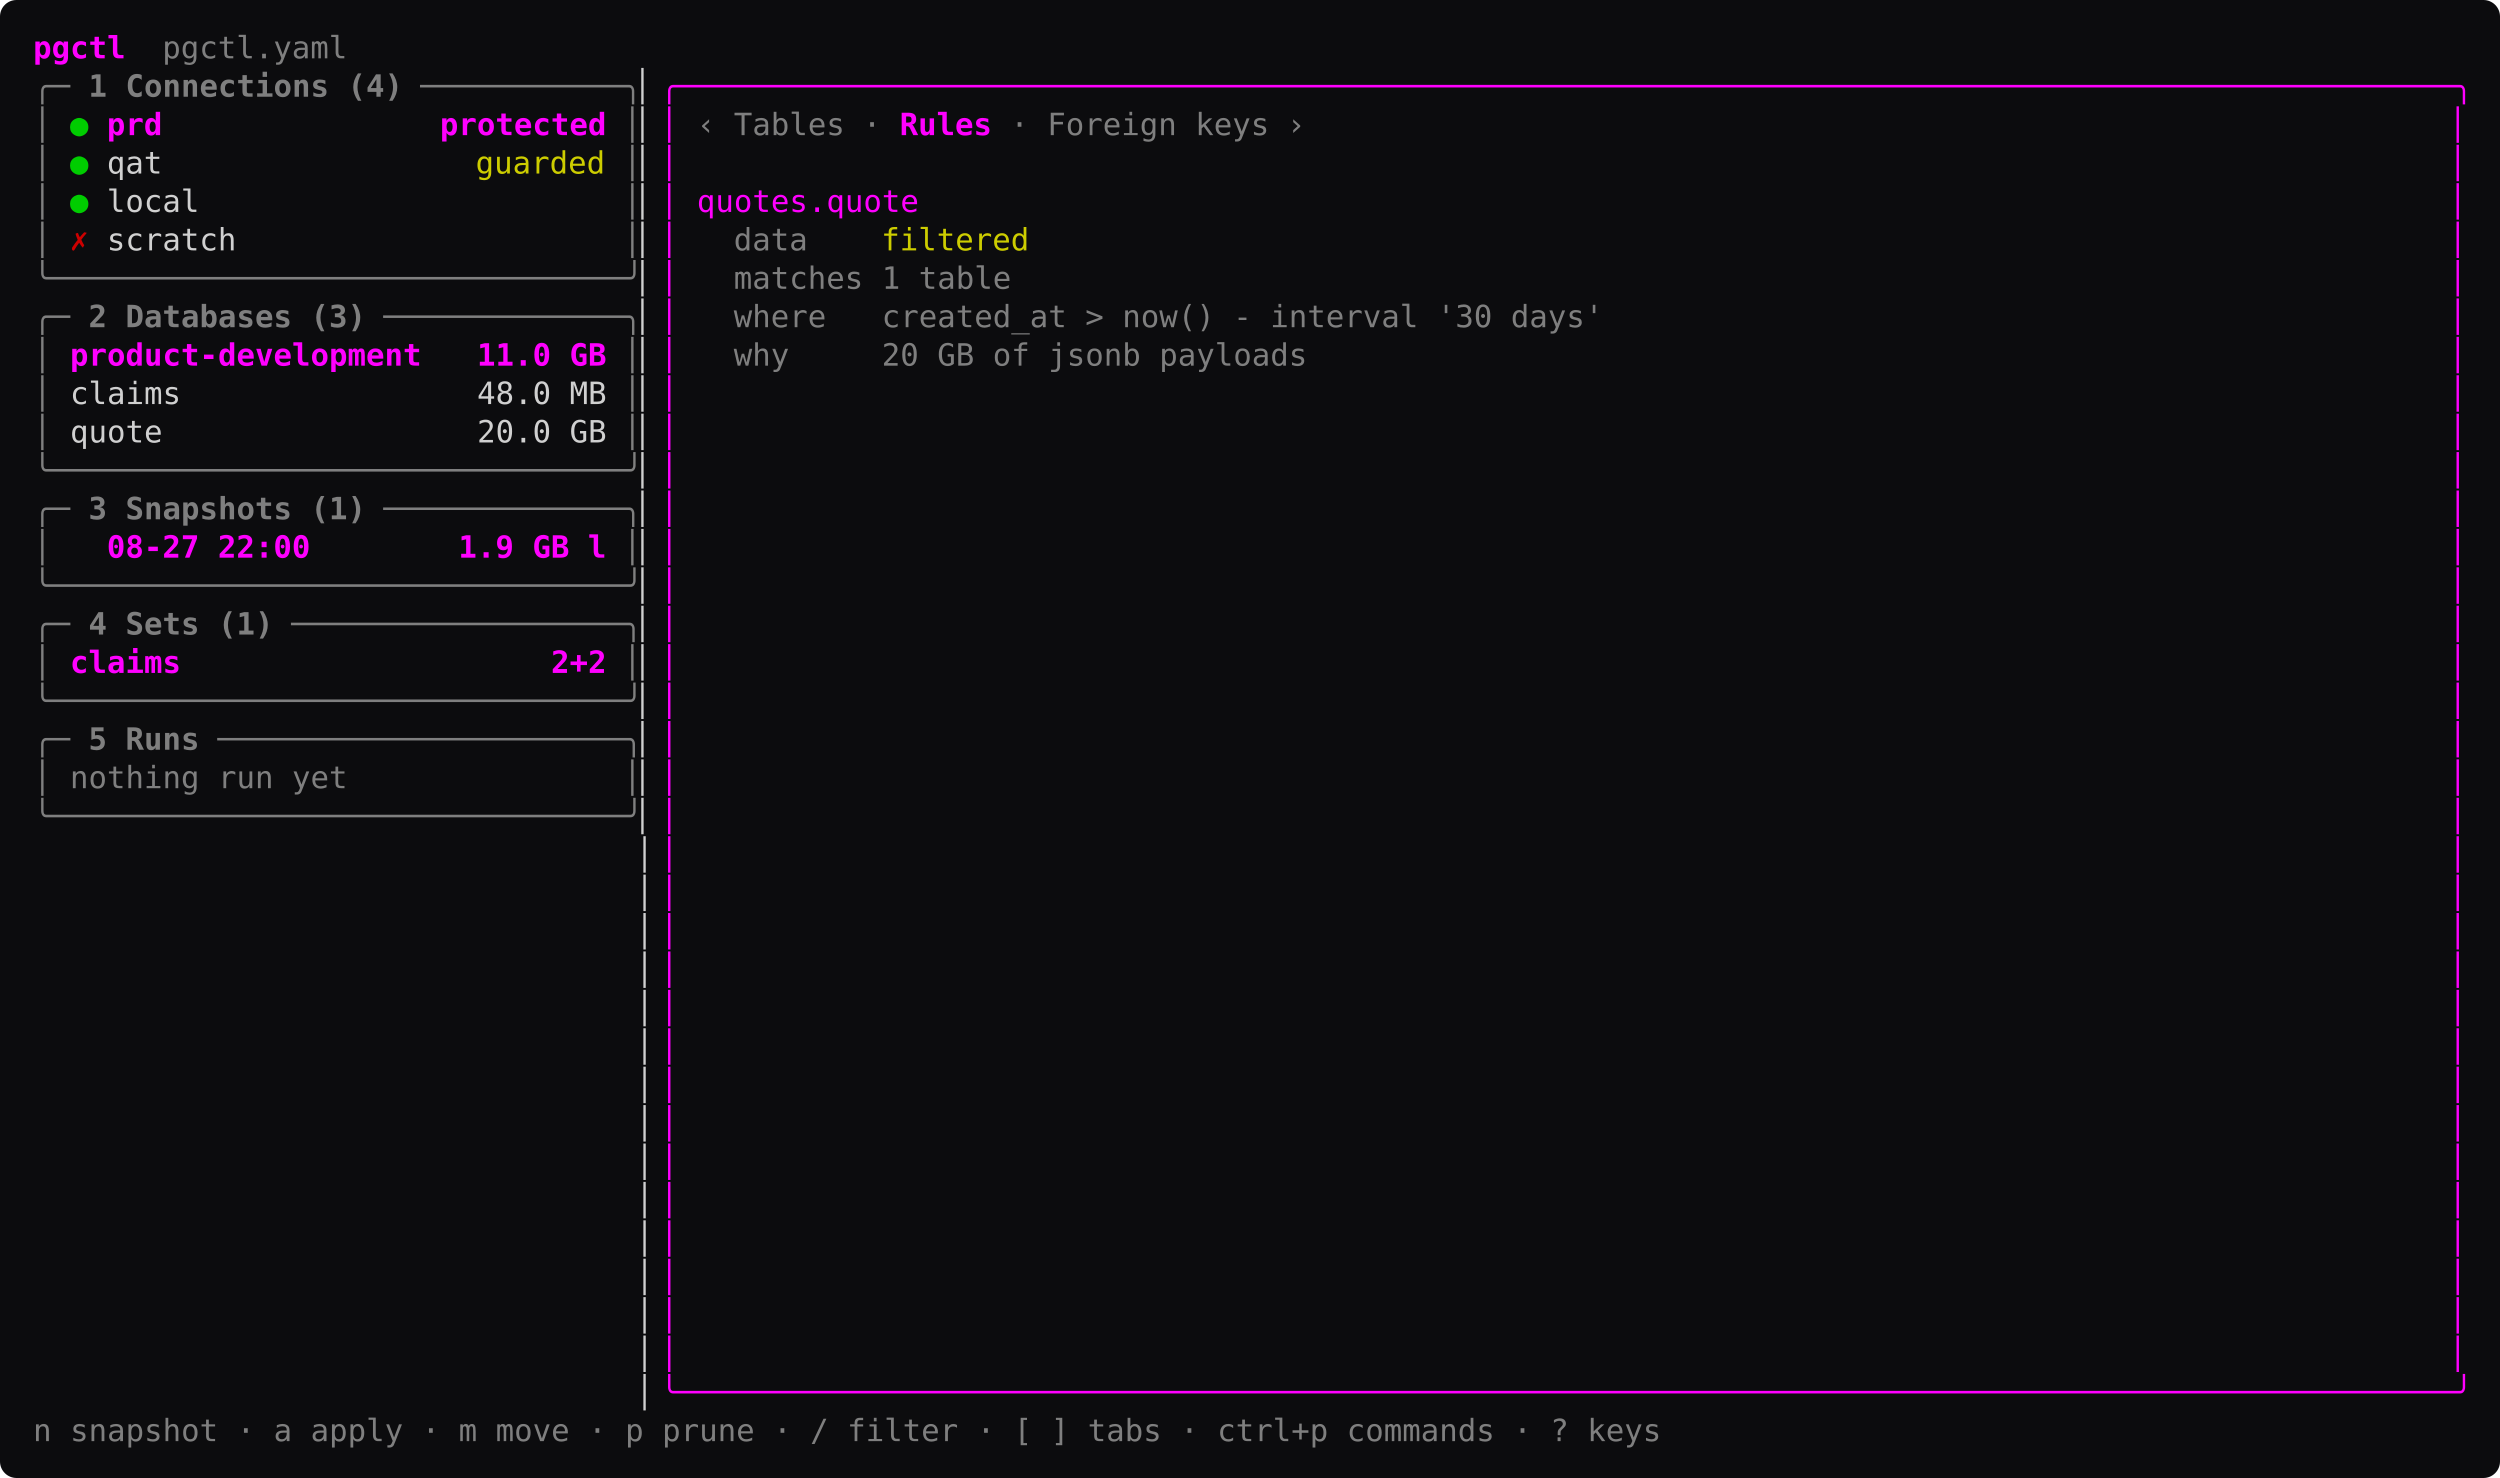
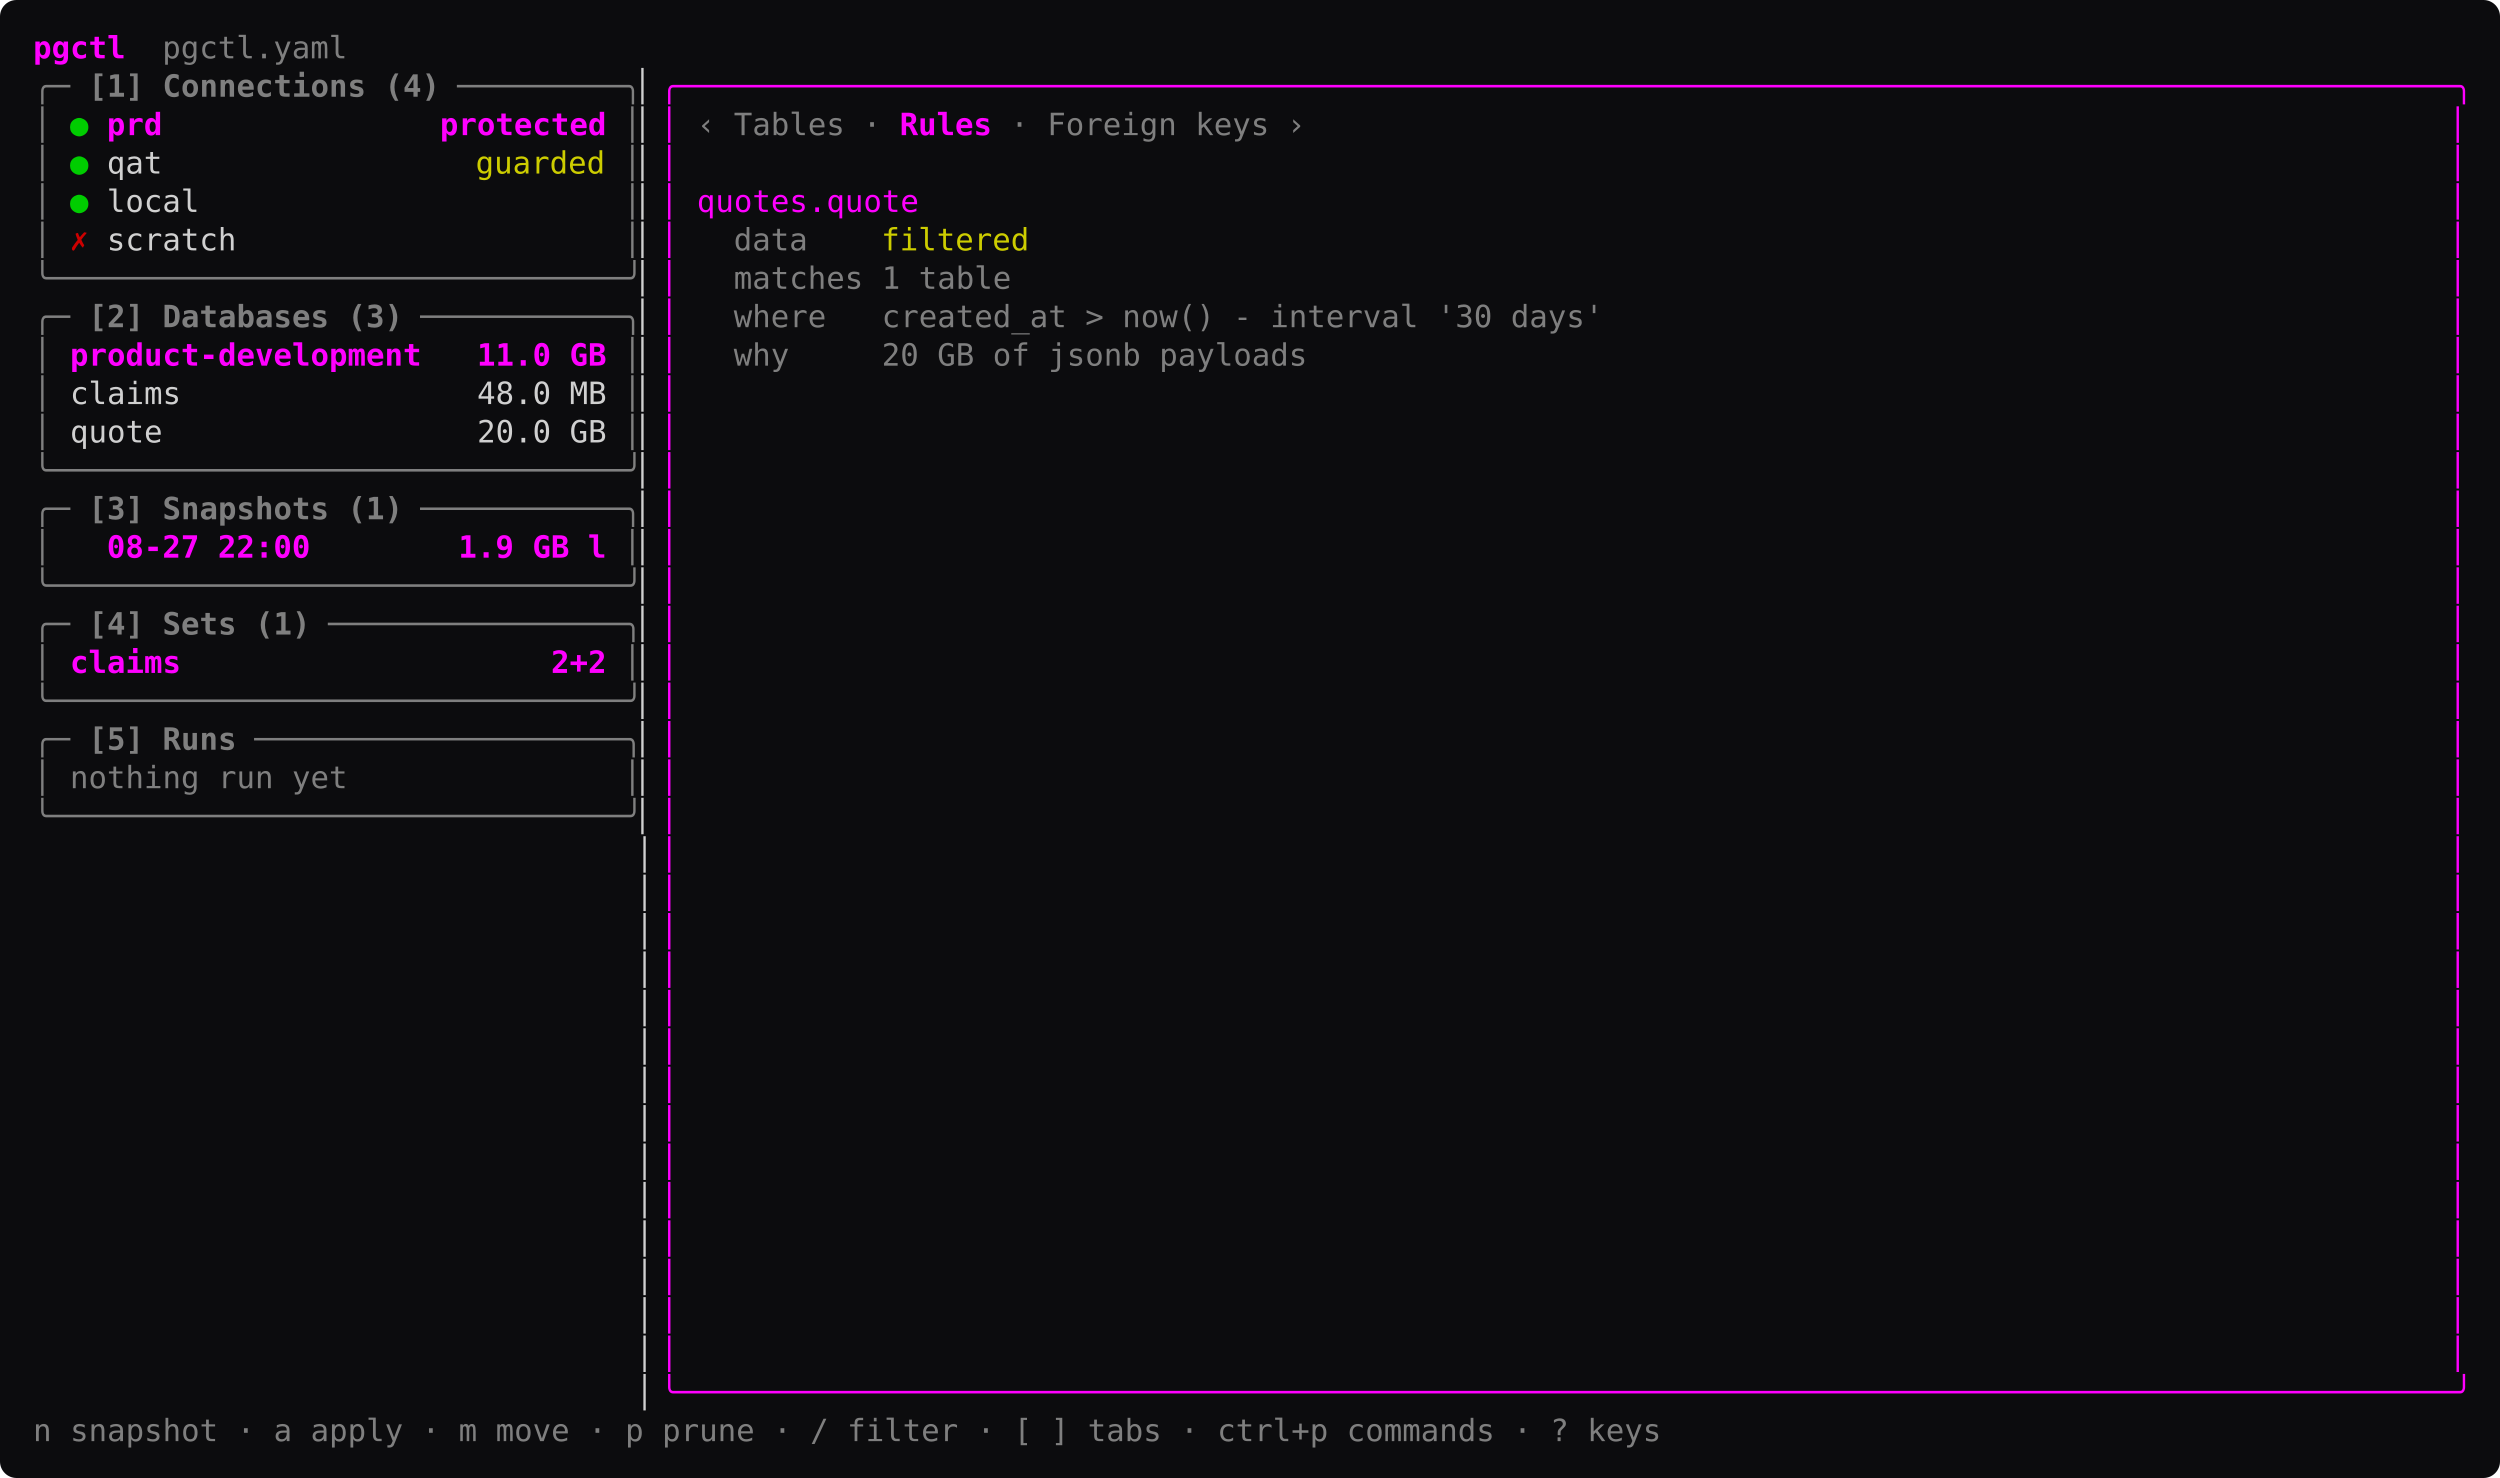
<svg xmlns="http://www.w3.org/2000/svg" width="1057.6" height="625.25" viewBox="0 0 1057.6 625.25" font-family="ui-monospace, 'SF Mono', SFMono-Regular, Menlo, Consolas, 'DejaVu Sans Mono', monospace" font-size="13" role="img">
  <rect width="1057.6" height="625.25" rx="7" fill="#0c0c0e" />
  <text x="14" y="24.68" textLength="39" lengthAdjust="spacing" fill="#ff00ff" font-weight="600" xml:space="preserve">pgctl</text>
  <text x="53" y="24.68" textLength="93.6" lengthAdjust="spacing" fill="#7f7f7f" xml:space="preserve">  pgctl.yaml</text>
  <text x="14" y="40.92" textLength="15.6" lengthAdjust="spacing" fill="#7f7f7f" xml:space="preserve">╭─</text>
-   <text x="29.6" y="40.92" textLength="140.4" lengthAdjust="spacing" fill="#7f7f7f" font-weight="600" xml:space="preserve"> 1 Connections (4)</text>
-   <text x="177.8" y="40.92" textLength="93.6" lengthAdjust="spacing" fill="#7f7f7f" xml:space="preserve">───────────╮</text>
+   <text x="29.6" y="40.92" textLength="156" lengthAdjust="spacing" fill="#7f7f7f" font-weight="600" xml:space="preserve"> [1] Connections (4)</text>
+   <text x="193.4" y="40.92" textLength="78" lengthAdjust="spacing" fill="#7f7f7f" xml:space="preserve">─────────╮</text>
  <text x="271.4" y="40.92" textLength="7.8" lengthAdjust="spacing" fill="#d0d0d0" xml:space="preserve">▏</text>
  <text x="279.2" y="40.92" textLength="764.4" lengthAdjust="spacing" fill="#ff00ff" xml:space="preserve">╭────────────────────────────────────────────────────────────────────────────────────────────────╮</text>
  <text x="14" y="57.17" textLength="7.8" lengthAdjust="spacing" fill="#7f7f7f" xml:space="preserve">│</text>
  <text x="29.6" y="57.17" textLength="7.8" lengthAdjust="spacing" fill="#00cd00" xml:space="preserve">●</text>
  <text x="45.2" y="57.17" textLength="210.6" lengthAdjust="spacing" fill="#ff00ff" font-weight="600" xml:space="preserve">prd               protected</text>
  <text x="263.6" y="57.17" textLength="7.8" lengthAdjust="spacing" fill="#7f7f7f" xml:space="preserve">│</text>
  <text x="271.4" y="57.17" textLength="7.8" lengthAdjust="spacing" fill="#d0d0d0" xml:space="preserve">▏</text>
  <text x="279.2" y="57.17" textLength="7.8" lengthAdjust="spacing" fill="#ff00ff" xml:space="preserve">│</text>
  <text x="294.8" y="57.17" textLength="7.8" lengthAdjust="spacing" fill="#7f7f7f" xml:space="preserve">‹</text>
  <text x="302.6" y="57.17" textLength="54.6" lengthAdjust="spacing" fill="#7f7f7f" xml:space="preserve"> Tables</text>
  <text x="365" y="57.17" textLength="7.8" lengthAdjust="spacing" fill="#7f7f7f" xml:space="preserve">·</text>
  <text x="380.6" y="57.17" textLength="7.8" lengthAdjust="spacing" fill="#ff00ff" font-weight="600" xml:space="preserve">R</text>
  <text x="388.4" y="57.17" textLength="7.8" lengthAdjust="spacing" fill="#ff00ff" font-weight="600" xml:space="preserve">u</text>
  <text x="396.2" y="57.17" textLength="7.8" lengthAdjust="spacing" fill="#ff00ff" font-weight="600" xml:space="preserve">l</text>
  <text x="404" y="57.17" textLength="7.8" lengthAdjust="spacing" fill="#ff00ff" font-weight="600" xml:space="preserve">e</text>
  <text x="411.8" y="57.17" textLength="7.8" lengthAdjust="spacing" fill="#ff00ff" font-weight="600" xml:space="preserve">s</text>
  <text x="427.4" y="57.17" textLength="7.8" lengthAdjust="spacing" fill="#7f7f7f" xml:space="preserve">·</text>
  <text x="435.2" y="57.17" textLength="101.4" lengthAdjust="spacing" fill="#7f7f7f" xml:space="preserve"> Foreign keys</text>
  <text x="544.4" y="57.17" textLength="7.8" lengthAdjust="spacing" fill="#7f7f7f" xml:space="preserve">›</text>
  <text x="1035.8" y="57.17" textLength="7.8" lengthAdjust="spacing" fill="#ff00ff" xml:space="preserve">│</text>
  <text x="14" y="73.42" textLength="7.8" lengthAdjust="spacing" fill="#7f7f7f" xml:space="preserve">│</text>
  <text x="29.6" y="73.42" textLength="7.8" lengthAdjust="spacing" fill="#00cd00" xml:space="preserve">●</text>
  <text x="45.2" y="73.42" textLength="23.4" lengthAdjust="spacing" fill="#d0d0d0" xml:space="preserve">qat</text>
  <text x="201.2" y="73.42" textLength="54.6" lengthAdjust="spacing" fill="#cdcd00" xml:space="preserve">guarded</text>
  <text x="263.6" y="73.42" textLength="7.8" lengthAdjust="spacing" fill="#7f7f7f" xml:space="preserve">│</text>
  <text x="271.4" y="73.42" textLength="7.8" lengthAdjust="spacing" fill="#d0d0d0" xml:space="preserve">▏</text>
  <text x="279.2" y="73.42" textLength="7.8" lengthAdjust="spacing" fill="#ff00ff" xml:space="preserve">│</text>
  <text x="1035.8" y="73.42" textLength="7.8" lengthAdjust="spacing" fill="#ff00ff" xml:space="preserve">│</text>
  <text x="14" y="89.67" textLength="7.8" lengthAdjust="spacing" fill="#7f7f7f" xml:space="preserve">│</text>
  <text x="29.6" y="89.67" textLength="7.8" lengthAdjust="spacing" fill="#00cd00" xml:space="preserve">●</text>
  <text x="45.2" y="89.67" textLength="39" lengthAdjust="spacing" fill="#d0d0d0" xml:space="preserve">local</text>
  <text x="263.6" y="89.67" textLength="7.8" lengthAdjust="spacing" fill="#7f7f7f" xml:space="preserve">│</text>
  <text x="271.4" y="89.67" textLength="7.8" lengthAdjust="spacing" fill="#d0d0d0" xml:space="preserve">▏</text>
  <text x="279.2" y="89.67" textLength="7.8" lengthAdjust="spacing" fill="#ff00ff" xml:space="preserve">│</text>
  <text x="294.8" y="89.67" textLength="93.6" lengthAdjust="spacing" fill="#ff00ff" xml:space="preserve">quotes.quote</text>
  <text x="1035.8" y="89.67" textLength="7.8" lengthAdjust="spacing" fill="#ff00ff" xml:space="preserve">│</text>
  <text x="14" y="105.92" textLength="7.8" lengthAdjust="spacing" fill="#7f7f7f" xml:space="preserve">│</text>
  <text x="29.6" y="105.92" textLength="7.8" lengthAdjust="spacing" fill="#cd0000" font-weight="600" xml:space="preserve">✗</text>
  <text x="45.2" y="105.92" textLength="54.6" lengthAdjust="spacing" fill="#d0d0d0" xml:space="preserve">scratch</text>
  <text x="263.6" y="105.92" textLength="7.8" lengthAdjust="spacing" fill="#7f7f7f" xml:space="preserve">│</text>
  <text x="271.4" y="105.92" textLength="7.8" lengthAdjust="spacing" fill="#d0d0d0" xml:space="preserve">▏</text>
  <text x="279.2" y="105.92" textLength="7.8" lengthAdjust="spacing" fill="#ff00ff" xml:space="preserve">│</text>
  <text x="310.4" y="105.92" textLength="31.2" lengthAdjust="spacing" fill="#7f7f7f" xml:space="preserve">data</text>
  <text x="372.8" y="105.92" textLength="62.4" lengthAdjust="spacing" fill="#cdcd00" xml:space="preserve">filtered</text>
  <text x="1035.8" y="105.92" textLength="7.8" lengthAdjust="spacing" fill="#ff00ff" xml:space="preserve">│</text>
  <text x="14" y="122.17" textLength="257.4" lengthAdjust="spacing" fill="#7f7f7f" xml:space="preserve">╰───────────────────────────────╯</text>
  <text x="271.4" y="122.17" textLength="7.8" lengthAdjust="spacing" fill="#d0d0d0" xml:space="preserve">▏</text>
  <text x="279.2" y="122.17" textLength="7.8" lengthAdjust="spacing" fill="#ff00ff" xml:space="preserve">│</text>
  <text x="310.4" y="122.17" textLength="117" lengthAdjust="spacing" fill="#7f7f7f" xml:space="preserve">matches 1 table</text>
  <text x="1035.8" y="122.17" textLength="7.8" lengthAdjust="spacing" fill="#ff00ff" xml:space="preserve">│</text>
  <text x="14" y="138.43" textLength="15.6" lengthAdjust="spacing" fill="#7f7f7f" xml:space="preserve">╭─</text>
-   <text x="29.6" y="138.43" textLength="124.8" lengthAdjust="spacing" fill="#7f7f7f" font-weight="600" xml:space="preserve"> 2 Databases (3)</text>
-   <text x="162.2" y="138.43" textLength="109.2" lengthAdjust="spacing" fill="#7f7f7f" xml:space="preserve">─────────────╮</text>
+   <text x="29.6" y="138.43" textLength="140.4" lengthAdjust="spacing" fill="#7f7f7f" font-weight="600" xml:space="preserve"> [2] Databases (3)</text>
+   <text x="177.8" y="138.43" textLength="93.6" lengthAdjust="spacing" fill="#7f7f7f" xml:space="preserve">───────────╮</text>
  <text x="271.4" y="138.43" textLength="7.8" lengthAdjust="spacing" fill="#d0d0d0" xml:space="preserve">▏</text>
  <text x="279.2" y="138.43" textLength="7.8" lengthAdjust="spacing" fill="#ff00ff" xml:space="preserve">│</text>
  <text x="310.4" y="138.43" textLength="366.6" lengthAdjust="spacing" fill="#7f7f7f" xml:space="preserve">where   created_at &gt; now() - interval '30 days'</text>
  <text x="1035.8" y="138.43" textLength="7.8" lengthAdjust="spacing" fill="#ff00ff" xml:space="preserve">│</text>
  <text x="14" y="154.68" textLength="7.8" lengthAdjust="spacing" fill="#7f7f7f" xml:space="preserve">│</text>
  <text x="29.6" y="154.68" textLength="226.2" lengthAdjust="spacing" fill="#ff00ff" font-weight="600" xml:space="preserve">product-development   11.0 GB</text>
  <text x="263.6" y="154.68" textLength="7.8" lengthAdjust="spacing" fill="#7f7f7f" xml:space="preserve">│</text>
  <text x="271.4" y="154.68" textLength="7.8" lengthAdjust="spacing" fill="#d0d0d0" xml:space="preserve">▏</text>
  <text x="279.2" y="154.68" textLength="7.8" lengthAdjust="spacing" fill="#ff00ff" xml:space="preserve">│</text>
  <text x="310.4" y="154.68" textLength="241.8" lengthAdjust="spacing" fill="#7f7f7f" xml:space="preserve">why     20 GB of jsonb payloads</text>
  <text x="1035.8" y="154.68" textLength="7.8" lengthAdjust="spacing" fill="#ff00ff" xml:space="preserve">│</text>
  <text x="14" y="170.93" textLength="7.8" lengthAdjust="spacing" fill="#7f7f7f" xml:space="preserve">│</text>
  <text x="21.8" y="170.93" textLength="234" lengthAdjust="spacing" fill="#d0d0d0" xml:space="preserve"> claims                48.0 MB</text>
  <text x="263.6" y="170.93" textLength="7.8" lengthAdjust="spacing" fill="#7f7f7f" xml:space="preserve">│</text>
  <text x="271.4" y="170.93" textLength="7.8" lengthAdjust="spacing" fill="#d0d0d0" xml:space="preserve">▏</text>
  <text x="279.2" y="170.93" textLength="7.8" lengthAdjust="spacing" fill="#ff00ff" xml:space="preserve">│</text>
  <text x="1035.8" y="170.93" textLength="7.8" lengthAdjust="spacing" fill="#ff00ff" xml:space="preserve">│</text>
  <text x="14" y="187.18" textLength="7.8" lengthAdjust="spacing" fill="#7f7f7f" xml:space="preserve">│</text>
  <text x="21.8" y="187.18" textLength="234" lengthAdjust="spacing" fill="#d0d0d0" xml:space="preserve"> quote                 20.0 GB</text>
  <text x="263.6" y="187.18" textLength="7.8" lengthAdjust="spacing" fill="#7f7f7f" xml:space="preserve">│</text>
  <text x="271.4" y="187.18" textLength="7.8" lengthAdjust="spacing" fill="#d0d0d0" xml:space="preserve">▏</text>
  <text x="279.2" y="187.18" textLength="7.8" lengthAdjust="spacing" fill="#ff00ff" xml:space="preserve">│</text>
  <text x="1035.8" y="187.18" textLength="7.8" lengthAdjust="spacing" fill="#ff00ff" xml:space="preserve">│</text>
  <text x="14" y="203.43" textLength="257.4" lengthAdjust="spacing" fill="#7f7f7f" xml:space="preserve">╰───────────────────────────────╯</text>
  <text x="271.4" y="203.43" textLength="7.8" lengthAdjust="spacing" fill="#d0d0d0" xml:space="preserve">▏</text>
  <text x="279.2" y="203.43" textLength="7.8" lengthAdjust="spacing" fill="#ff00ff" xml:space="preserve">│</text>
  <text x="1035.8" y="203.43" textLength="7.8" lengthAdjust="spacing" fill="#ff00ff" xml:space="preserve">│</text>
  <text x="14" y="219.68" textLength="15.6" lengthAdjust="spacing" fill="#7f7f7f" xml:space="preserve">╭─</text>
-   <text x="29.6" y="219.68" textLength="124.8" lengthAdjust="spacing" fill="#7f7f7f" font-weight="600" xml:space="preserve"> 3 Snapshots (1)</text>
-   <text x="162.2" y="219.68" textLength="109.2" lengthAdjust="spacing" fill="#7f7f7f" xml:space="preserve">─────────────╮</text>
+   <text x="29.6" y="219.68" textLength="140.4" lengthAdjust="spacing" fill="#7f7f7f" font-weight="600" xml:space="preserve"> [3] Snapshots (1)</text>
+   <text x="177.8" y="219.68" textLength="93.6" lengthAdjust="spacing" fill="#7f7f7f" xml:space="preserve">───────────╮</text>
  <text x="271.4" y="219.68" textLength="7.8" lengthAdjust="spacing" fill="#d0d0d0" xml:space="preserve">▏</text>
  <text x="279.2" y="219.68" textLength="7.8" lengthAdjust="spacing" fill="#ff00ff" xml:space="preserve">│</text>
  <text x="1035.8" y="219.68" textLength="7.8" lengthAdjust="spacing" fill="#ff00ff" xml:space="preserve">│</text>
  <text x="14" y="235.93" textLength="7.8" lengthAdjust="spacing" fill="#7f7f7f" xml:space="preserve">│</text>
  <text x="45.2" y="235.93" textLength="210.6" lengthAdjust="spacing" fill="#ff00ff" font-weight="600" xml:space="preserve">08-27 22:00        1.9 GB l</text>
  <text x="263.6" y="235.93" textLength="7.8" lengthAdjust="spacing" fill="#7f7f7f" xml:space="preserve">│</text>
  <text x="271.4" y="235.93" textLength="7.8" lengthAdjust="spacing" fill="#d0d0d0" xml:space="preserve">▏</text>
  <text x="279.2" y="235.93" textLength="7.8" lengthAdjust="spacing" fill="#ff00ff" xml:space="preserve">│</text>
  <text x="1035.8" y="235.93" textLength="7.8" lengthAdjust="spacing" fill="#ff00ff" xml:space="preserve">│</text>
  <text x="14" y="252.18" textLength="257.4" lengthAdjust="spacing" fill="#7f7f7f" xml:space="preserve">╰───────────────────────────────╯</text>
  <text x="271.4" y="252.18" textLength="7.8" lengthAdjust="spacing" fill="#d0d0d0" xml:space="preserve">▏</text>
  <text x="279.2" y="252.18" textLength="7.8" lengthAdjust="spacing" fill="#ff00ff" xml:space="preserve">│</text>
  <text x="1035.8" y="252.18" textLength="7.8" lengthAdjust="spacing" fill="#ff00ff" xml:space="preserve">│</text>
  <text x="14" y="268.43" textLength="15.6" lengthAdjust="spacing" fill="#7f7f7f" xml:space="preserve">╭─</text>
-   <text x="29.6" y="268.43" textLength="85.8" lengthAdjust="spacing" fill="#7f7f7f" font-weight="600" xml:space="preserve"> 4 Sets (1)</text>
-   <text x="123.2" y="268.43" textLength="148.2" lengthAdjust="spacing" fill="#7f7f7f" xml:space="preserve">──────────────────╮</text>
+   <text x="29.6" y="268.43" textLength="101.4" lengthAdjust="spacing" fill="#7f7f7f" font-weight="600" xml:space="preserve"> [4] Sets (1)</text>
+   <text x="138.8" y="268.43" textLength="132.6" lengthAdjust="spacing" fill="#7f7f7f" xml:space="preserve">────────────────╮</text>
  <text x="271.4" y="268.43" textLength="7.8" lengthAdjust="spacing" fill="#d0d0d0" xml:space="preserve">▏</text>
  <text x="279.2" y="268.43" textLength="7.8" lengthAdjust="spacing" fill="#ff00ff" xml:space="preserve">│</text>
  <text x="1035.8" y="268.43" textLength="7.8" lengthAdjust="spacing" fill="#ff00ff" xml:space="preserve">│</text>
  <text x="14" y="284.68" textLength="7.8" lengthAdjust="spacing" fill="#7f7f7f" xml:space="preserve">│</text>
  <text x="29.6" y="284.68" textLength="226.2" lengthAdjust="spacing" fill="#ff00ff" font-weight="600" xml:space="preserve">claims                    2+2</text>
  <text x="263.6" y="284.68" textLength="7.8" lengthAdjust="spacing" fill="#7f7f7f" xml:space="preserve">│</text>
  <text x="271.4" y="284.68" textLength="7.8" lengthAdjust="spacing" fill="#d0d0d0" xml:space="preserve">▏</text>
  <text x="279.2" y="284.68" textLength="7.8" lengthAdjust="spacing" fill="#ff00ff" xml:space="preserve">│</text>
  <text x="1035.8" y="284.68" textLength="7.8" lengthAdjust="spacing" fill="#ff00ff" xml:space="preserve">│</text>
  <text x="14" y="300.93" textLength="257.4" lengthAdjust="spacing" fill="#7f7f7f" xml:space="preserve">╰───────────────────────────────╯</text>
  <text x="271.4" y="300.93" textLength="7.8" lengthAdjust="spacing" fill="#d0d0d0" xml:space="preserve">▏</text>
  <text x="279.2" y="300.93" textLength="7.8" lengthAdjust="spacing" fill="#ff00ff" xml:space="preserve">│</text>
  <text x="1035.8" y="300.93" textLength="7.8" lengthAdjust="spacing" fill="#ff00ff" xml:space="preserve">│</text>
  <text x="14" y="317.18" textLength="15.6" lengthAdjust="spacing" fill="#7f7f7f" xml:space="preserve">╭─</text>
-   <text x="29.6" y="317.18" textLength="54.6" lengthAdjust="spacing" fill="#7f7f7f" font-weight="600" xml:space="preserve"> 5 Runs</text>
-   <text x="92" y="317.18" textLength="179.4" lengthAdjust="spacing" fill="#7f7f7f" xml:space="preserve">──────────────────────╮</text>
+   <text x="29.6" y="317.18" textLength="70.2" lengthAdjust="spacing" fill="#7f7f7f" font-weight="600" xml:space="preserve"> [5] Runs</text>
+   <text x="107.6" y="317.18" textLength="163.8" lengthAdjust="spacing" fill="#7f7f7f" xml:space="preserve">────────────────────╮</text>
  <text x="271.4" y="317.18" textLength="7.8" lengthAdjust="spacing" fill="#d0d0d0" xml:space="preserve">▏</text>
  <text x="279.2" y="317.18" textLength="7.8" lengthAdjust="spacing" fill="#ff00ff" xml:space="preserve">│</text>
  <text x="1035.8" y="317.18" textLength="7.8" lengthAdjust="spacing" fill="#ff00ff" xml:space="preserve">│</text>
  <text x="14" y="333.43" textLength="7.8" lengthAdjust="spacing" fill="#7f7f7f" xml:space="preserve">│</text>
  <text x="29.6" y="333.43" textLength="117" lengthAdjust="spacing" fill="#7f7f7f" xml:space="preserve">nothing run yet</text>
  <text x="263.6" y="333.43" textLength="7.8" lengthAdjust="spacing" fill="#7f7f7f" xml:space="preserve">│</text>
  <text x="271.4" y="333.43" textLength="7.8" lengthAdjust="spacing" fill="#d0d0d0" xml:space="preserve">▏</text>
  <text x="279.2" y="333.43" textLength="7.8" lengthAdjust="spacing" fill="#ff00ff" xml:space="preserve">│</text>
  <text x="1035.8" y="333.43" textLength="7.8" lengthAdjust="spacing" fill="#ff00ff" xml:space="preserve">│</text>
  <text x="14" y="349.68" textLength="257.4" lengthAdjust="spacing" fill="#7f7f7f" xml:space="preserve">╰───────────────────────────────╯</text>
  <text x="271.4" y="349.68" textLength="7.8" lengthAdjust="spacing" fill="#d0d0d0" xml:space="preserve">▏</text>
  <text x="279.2" y="349.68" textLength="7.8" lengthAdjust="spacing" fill="#ff00ff" xml:space="preserve">│</text>
  <text x="1035.8" y="349.68" textLength="7.8" lengthAdjust="spacing" fill="#ff00ff" xml:space="preserve">│</text>
  <text x="14" y="365.93" textLength="265.2" lengthAdjust="spacing" fill="#d0d0d0" xml:space="preserve">                                 ▏</text>
  <text x="279.2" y="365.93" textLength="7.8" lengthAdjust="spacing" fill="#ff00ff" xml:space="preserve">│</text>
  <text x="1035.8" y="365.93" textLength="7.8" lengthAdjust="spacing" fill="#ff00ff" xml:space="preserve">│</text>
  <text x="14" y="382.18" textLength="265.2" lengthAdjust="spacing" fill="#d0d0d0" xml:space="preserve">                                 ▏</text>
  <text x="279.2" y="382.18" textLength="7.8" lengthAdjust="spacing" fill="#ff00ff" xml:space="preserve">│</text>
  <text x="1035.8" y="382.18" textLength="7.8" lengthAdjust="spacing" fill="#ff00ff" xml:space="preserve">│</text>
  <text x="14" y="398.43" textLength="265.2" lengthAdjust="spacing" fill="#d0d0d0" xml:space="preserve">                                 ▏</text>
  <text x="279.2" y="398.43" textLength="7.8" lengthAdjust="spacing" fill="#ff00ff" xml:space="preserve">│</text>
  <text x="1035.8" y="398.43" textLength="7.8" lengthAdjust="spacing" fill="#ff00ff" xml:space="preserve">│</text>
  <text x="14" y="414.68" textLength="265.2" lengthAdjust="spacing" fill="#d0d0d0" xml:space="preserve">                                 ▏</text>
  <text x="279.2" y="414.68" textLength="7.8" lengthAdjust="spacing" fill="#ff00ff" xml:space="preserve">│</text>
  <text x="1035.8" y="414.68" textLength="7.8" lengthAdjust="spacing" fill="#ff00ff" xml:space="preserve">│</text>
  <text x="14" y="430.93" textLength="265.2" lengthAdjust="spacing" fill="#d0d0d0" xml:space="preserve">                                 ▏</text>
  <text x="279.2" y="430.93" textLength="7.8" lengthAdjust="spacing" fill="#ff00ff" xml:space="preserve">│</text>
  <text x="1035.8" y="430.93" textLength="7.8" lengthAdjust="spacing" fill="#ff00ff" xml:space="preserve">│</text>
  <text x="14" y="447.18" textLength="265.2" lengthAdjust="spacing" fill="#d0d0d0" xml:space="preserve">                                 ▏</text>
  <text x="279.2" y="447.18" textLength="7.8" lengthAdjust="spacing" fill="#ff00ff" xml:space="preserve">│</text>
  <text x="1035.8" y="447.18" textLength="7.8" lengthAdjust="spacing" fill="#ff00ff" xml:space="preserve">│</text>
  <text x="14" y="463.43" textLength="265.2" lengthAdjust="spacing" fill="#d0d0d0" xml:space="preserve">                                 ▏</text>
  <text x="279.2" y="463.43" textLength="7.8" lengthAdjust="spacing" fill="#ff00ff" xml:space="preserve">│</text>
  <text x="1035.8" y="463.43" textLength="7.8" lengthAdjust="spacing" fill="#ff00ff" xml:space="preserve">│</text>
  <text x="14" y="479.68" textLength="265.2" lengthAdjust="spacing" fill="#d0d0d0" xml:space="preserve">                                 ▏</text>
  <text x="279.2" y="479.68" textLength="7.8" lengthAdjust="spacing" fill="#ff00ff" xml:space="preserve">│</text>
  <text x="1035.8" y="479.68" textLength="7.8" lengthAdjust="spacing" fill="#ff00ff" xml:space="preserve">│</text>
  <text x="14" y="495.93" textLength="265.2" lengthAdjust="spacing" fill="#d0d0d0" xml:space="preserve">                                 ▏</text>
  <text x="279.2" y="495.93" textLength="7.8" lengthAdjust="spacing" fill="#ff00ff" xml:space="preserve">│</text>
  <text x="1035.8" y="495.93" textLength="7.8" lengthAdjust="spacing" fill="#ff00ff" xml:space="preserve">│</text>
  <text x="14" y="512.17" textLength="265.2" lengthAdjust="spacing" fill="#d0d0d0" xml:space="preserve">                                 ▏</text>
  <text x="279.2" y="512.17" textLength="7.8" lengthAdjust="spacing" fill="#ff00ff" xml:space="preserve">│</text>
  <text x="1035.8" y="512.17" textLength="7.8" lengthAdjust="spacing" fill="#ff00ff" xml:space="preserve">│</text>
  <text x="14" y="528.42" textLength="265.2" lengthAdjust="spacing" fill="#d0d0d0" xml:space="preserve">                                 ▏</text>
  <text x="279.2" y="528.42" textLength="7.8" lengthAdjust="spacing" fill="#ff00ff" xml:space="preserve">│</text>
  <text x="1035.8" y="528.42" textLength="7.8" lengthAdjust="spacing" fill="#ff00ff" xml:space="preserve">│</text>
  <text x="14" y="544.67" textLength="265.2" lengthAdjust="spacing" fill="#d0d0d0" xml:space="preserve">                                 ▏</text>
  <text x="279.2" y="544.67" textLength="7.8" lengthAdjust="spacing" fill="#ff00ff" xml:space="preserve">│</text>
  <text x="1035.8" y="544.67" textLength="7.8" lengthAdjust="spacing" fill="#ff00ff" xml:space="preserve">│</text>
  <text x="14" y="560.92" textLength="265.2" lengthAdjust="spacing" fill="#d0d0d0" xml:space="preserve">                                 ▏</text>
  <text x="279.2" y="560.92" textLength="7.8" lengthAdjust="spacing" fill="#ff00ff" xml:space="preserve">│</text>
  <text x="1035.8" y="560.92" textLength="7.8" lengthAdjust="spacing" fill="#ff00ff" xml:space="preserve">│</text>
  <text x="14" y="577.17" textLength="265.2" lengthAdjust="spacing" fill="#d0d0d0" xml:space="preserve">                                 ▏</text>
  <text x="279.2" y="577.17" textLength="7.8" lengthAdjust="spacing" fill="#ff00ff" xml:space="preserve">│</text>
  <text x="1035.8" y="577.17" textLength="7.8" lengthAdjust="spacing" fill="#ff00ff" xml:space="preserve">│</text>
  <text x="14" y="593.42" textLength="265.2" lengthAdjust="spacing" fill="#d0d0d0" xml:space="preserve">                                 ▏</text>
  <text x="279.2" y="593.42" textLength="764.4" lengthAdjust="spacing" fill="#ff00ff" xml:space="preserve">╰────────────────────────────────────────────────────────────────────────────────────────────────╯</text>
  <text x="14" y="609.67" textLength="686.4" lengthAdjust="spacing" fill="#7f7f7f" xml:space="preserve">n snapshot · a apply · m move · p prune · / filter · [ ] tabs · ctrl+p commands · ? keys</text>
</svg>
